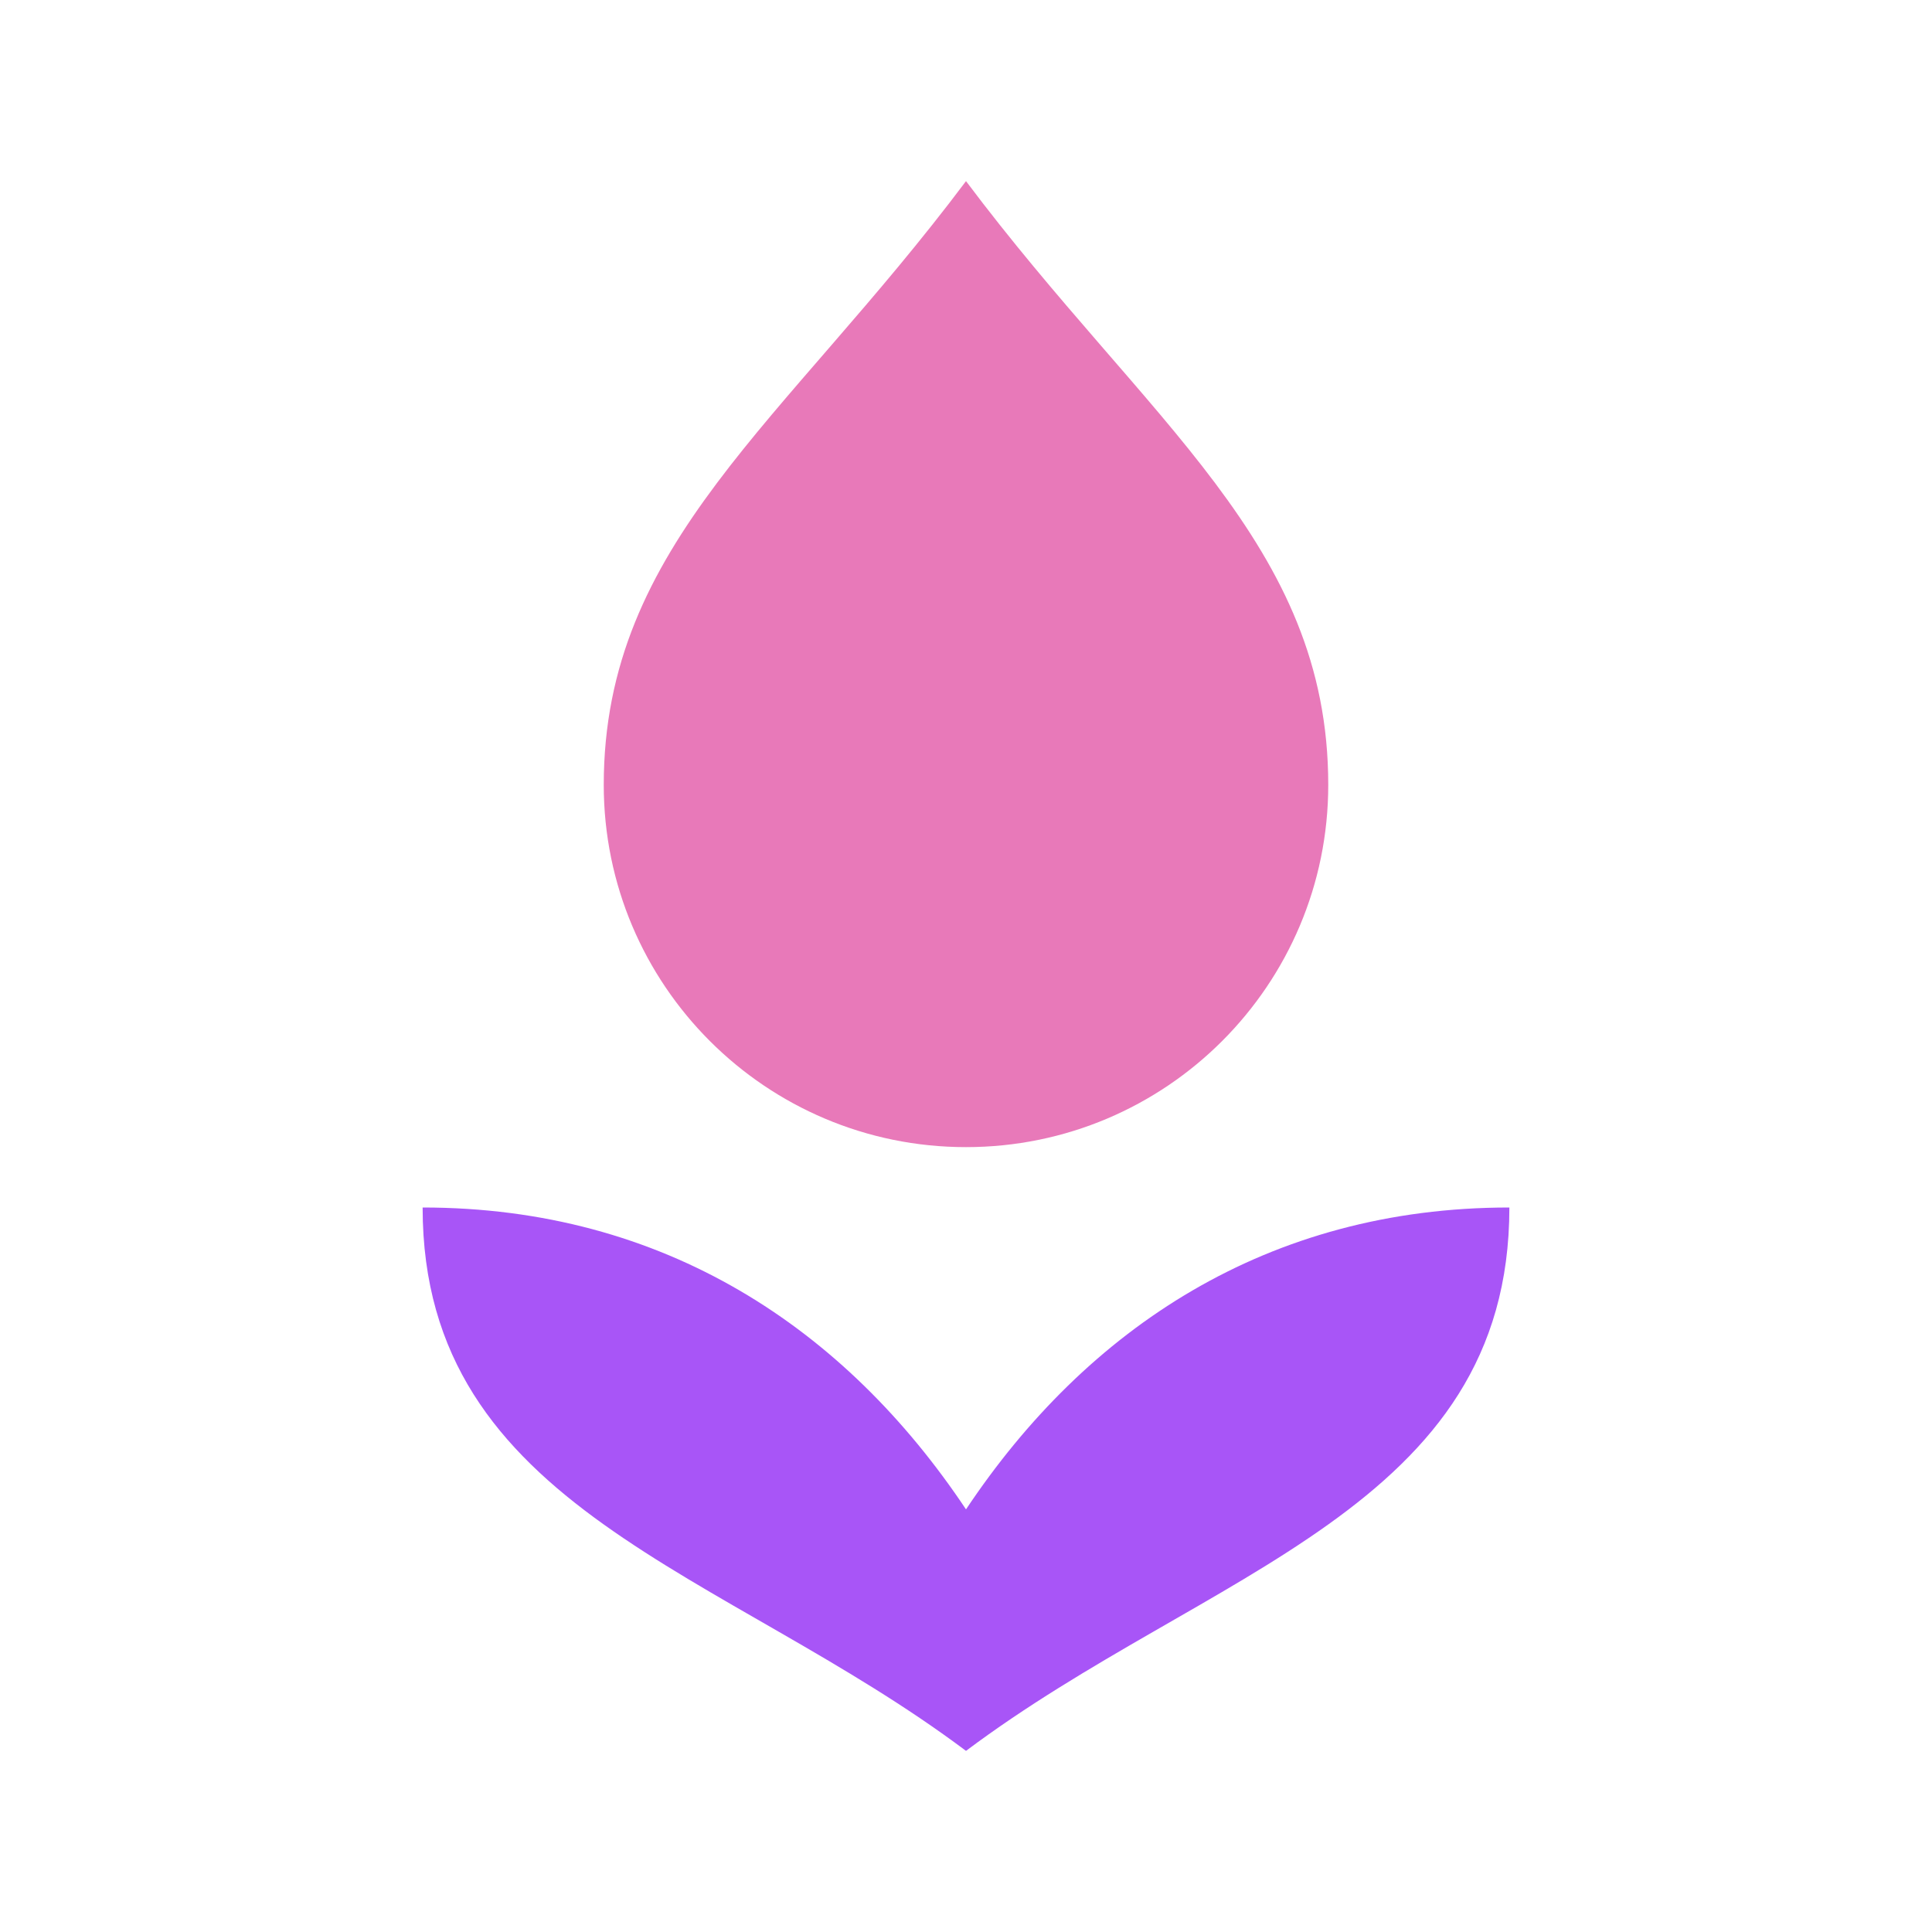
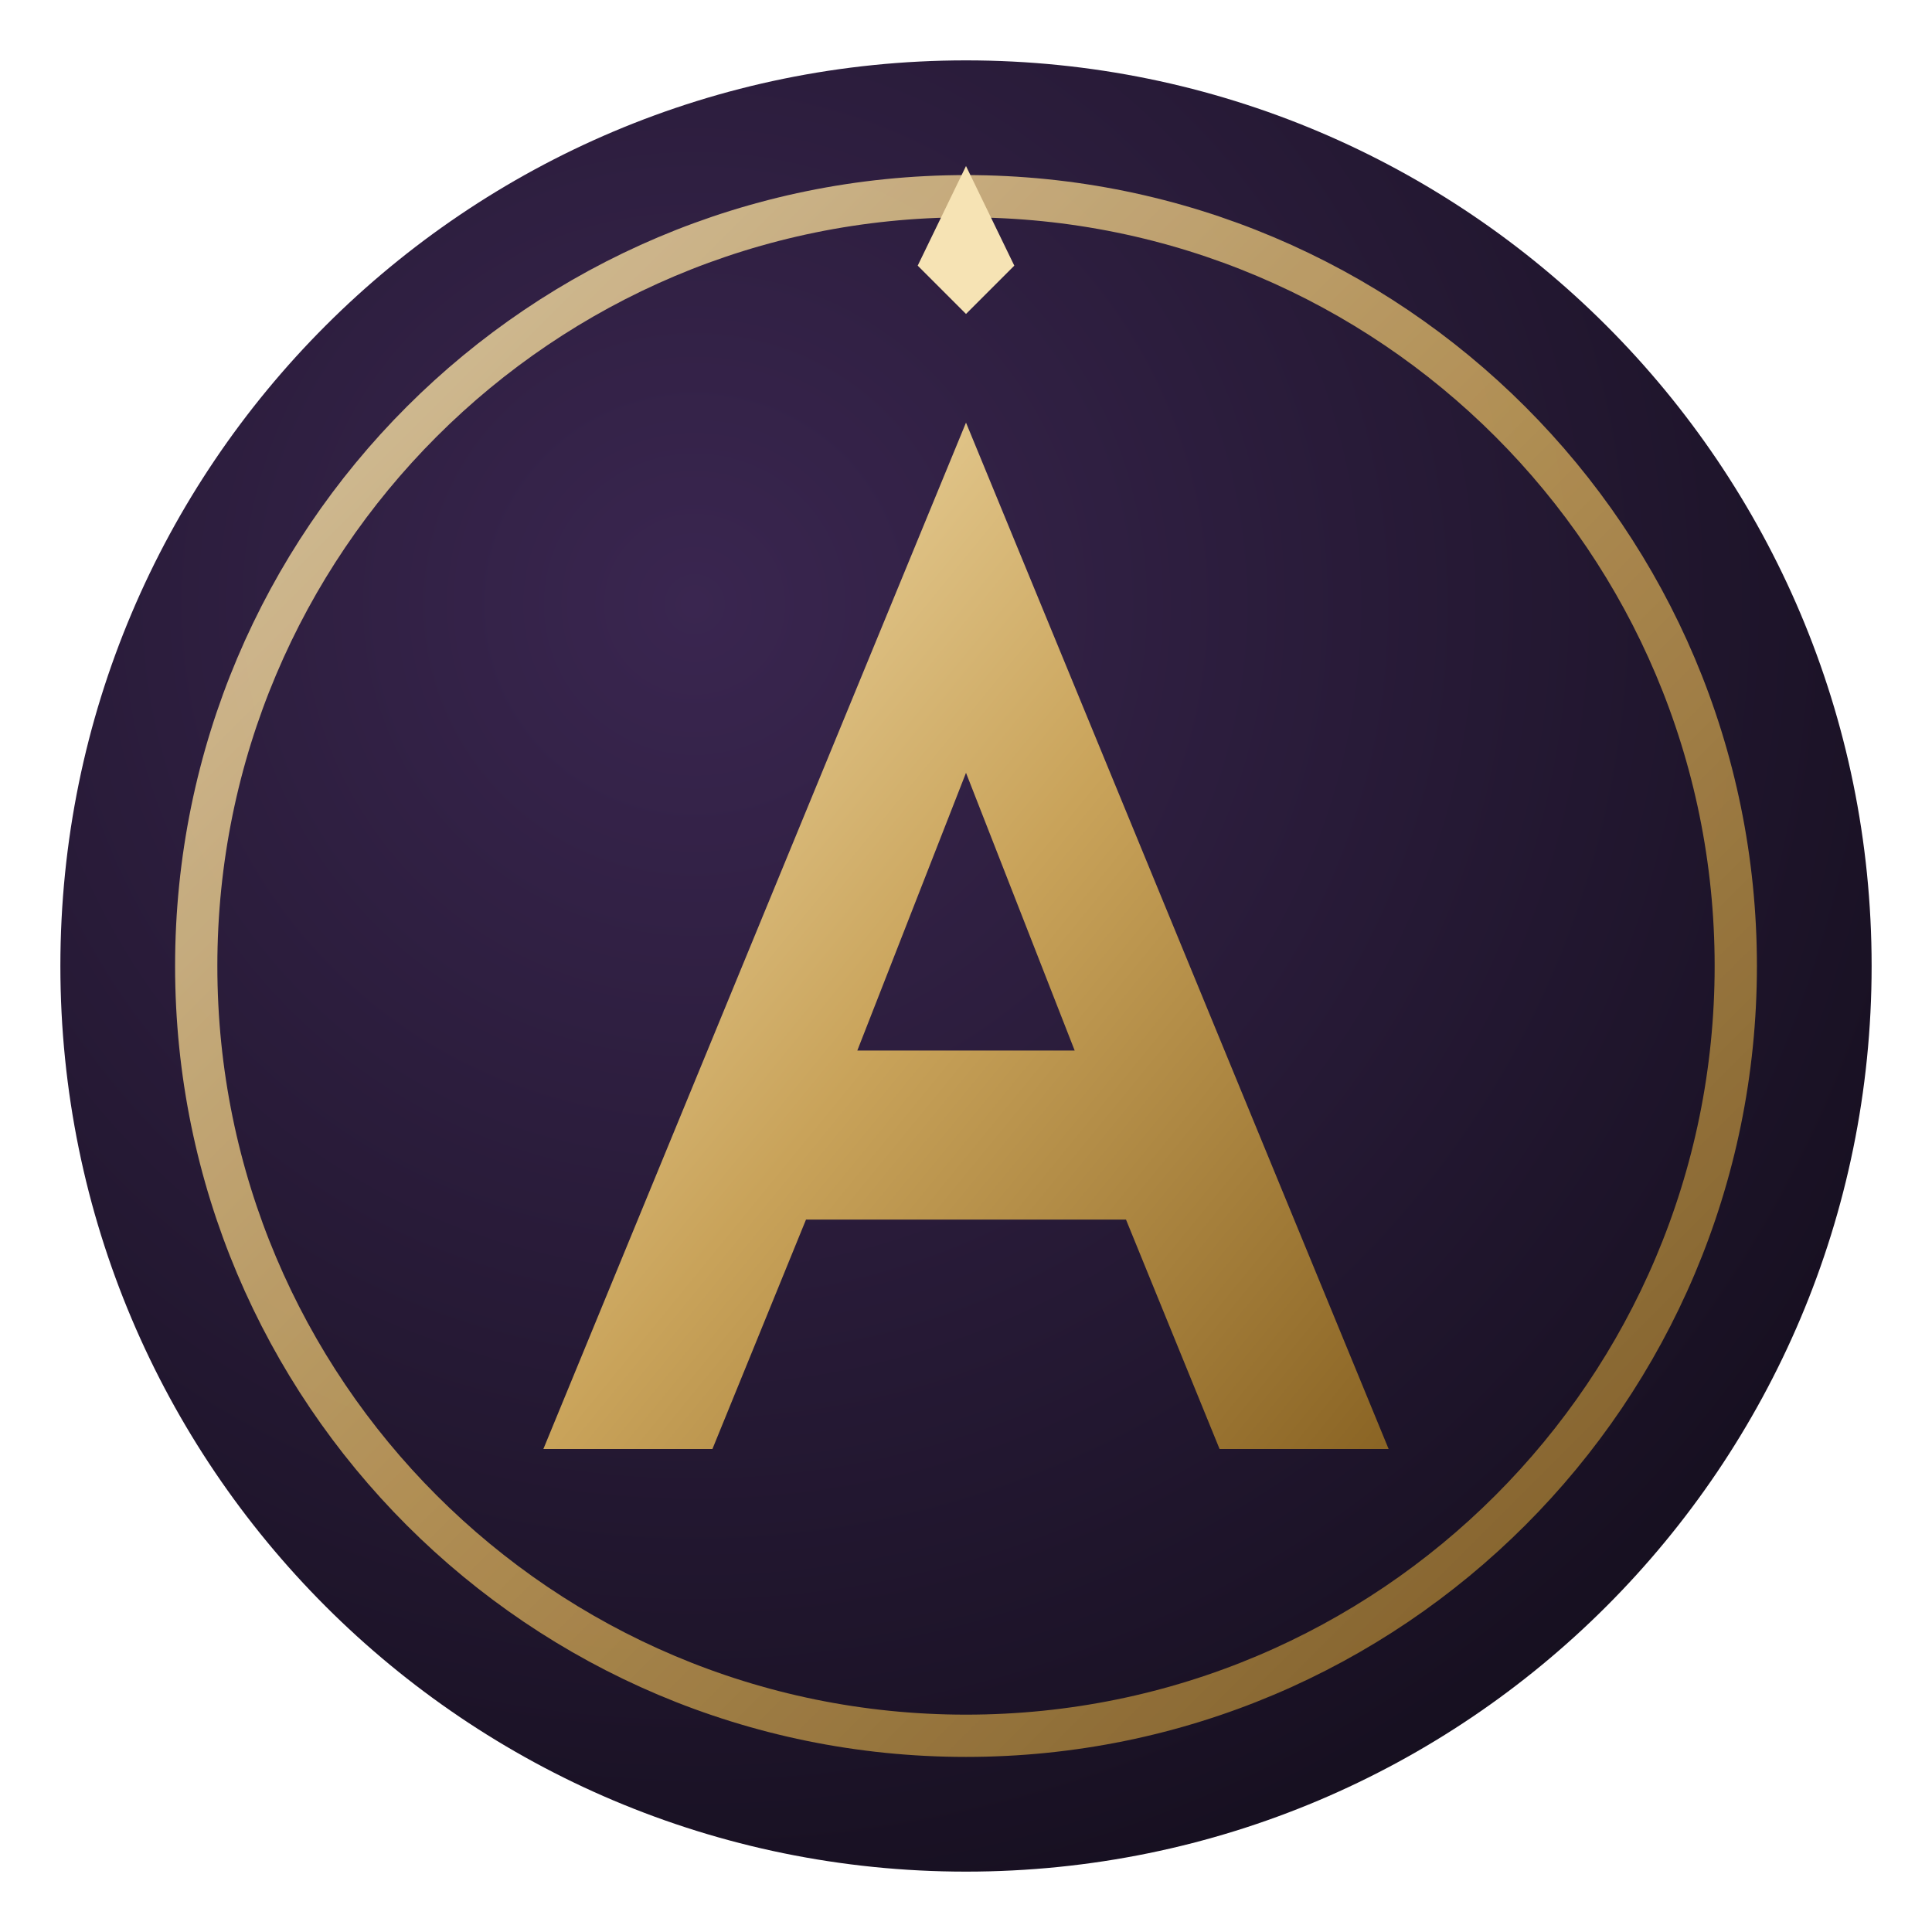
- <svg xmlns="http://www.w3.org/2000/svg" viewBox="0 0 64 64" fill="none">
-   <path d="M32 6c6 8 12 12 12 20a12 12 0 0 1-24 0c0-8 6-12 12-20Z" fill="#e879b9" />
-   <path d="M32 58c-8-6-18-8-18-18 8 0 14 4 18 10 4-6 10-10 18-10 0 10-10 12-18 18Z" fill="#a855f7" />
+ <svg xmlns="http://www.w3.org/2000/svg" viewBox="0 0 64 64">
+   <defs>
+     <linearGradient id="g" x1="0" y1="0" x2="1" y2="1">
+       <stop offset="0" stop-color="#f6e3b4" />
+       <stop offset="0.5" stop-color="#c9a35a" />
+       <stop offset="1" stop-color="#8a6424" />
+     </linearGradient>
+     <radialGradient id="b" cx="0.35" cy="0.3" r="0.8">
+       <stop offset="0" stop-color="#3a2650" />
+       <stop offset="1" stop-color="#140e1d" />
+     </radialGradient>
+   </defs>
+   <circle cx="32" cy="32" r="30" fill="url(#b)" />
+   <circle cx="32" cy="32" r="25.5" fill="none" stroke="url(#g)" stroke-width="1.4" opacity="0.85" />
+   <path fill-rule="evenodd" fill="url(#g)" d="M32 14 46 48h-5.6l-3.1-7.6H26.7L23.6 48H18L32 14Zm0 11.6-3.6 9.2h7.2L32 25.6Z" />
+   <path d="M32 5.5l1.6 3.3L32 10.4l-1.6-1.6L32 5.5Z" fill="#f6e3b4" />
</svg>
